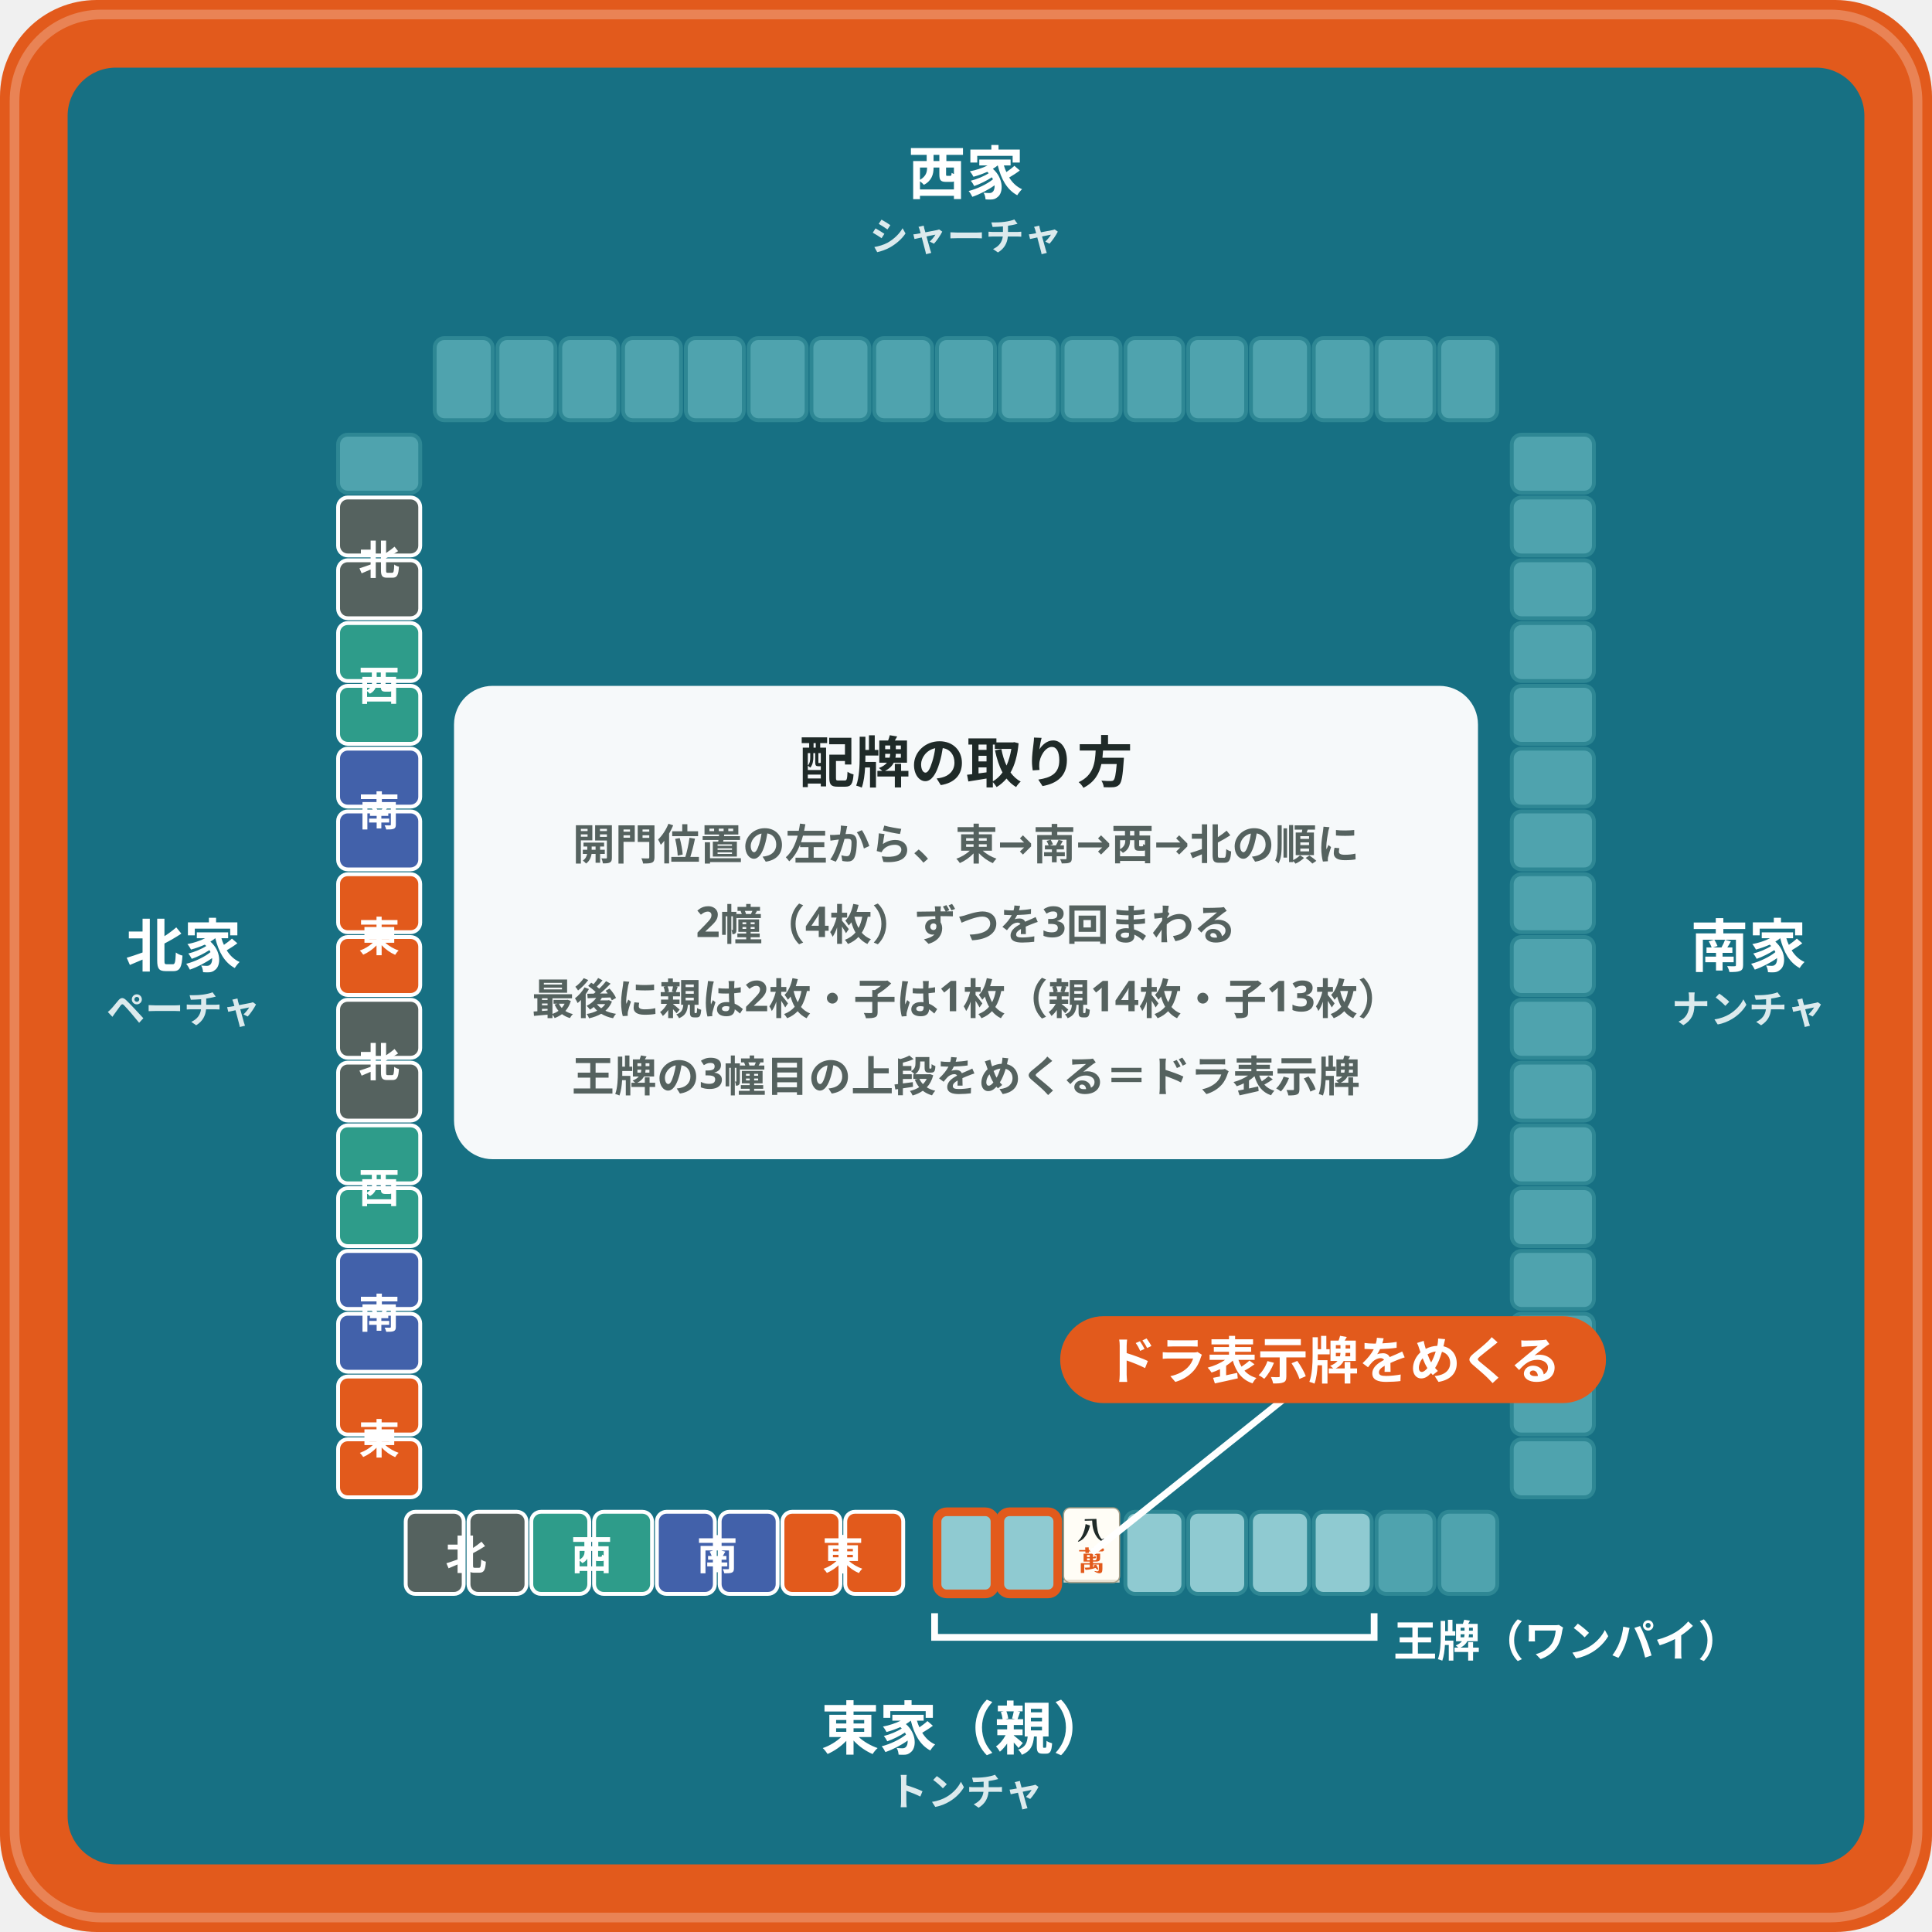
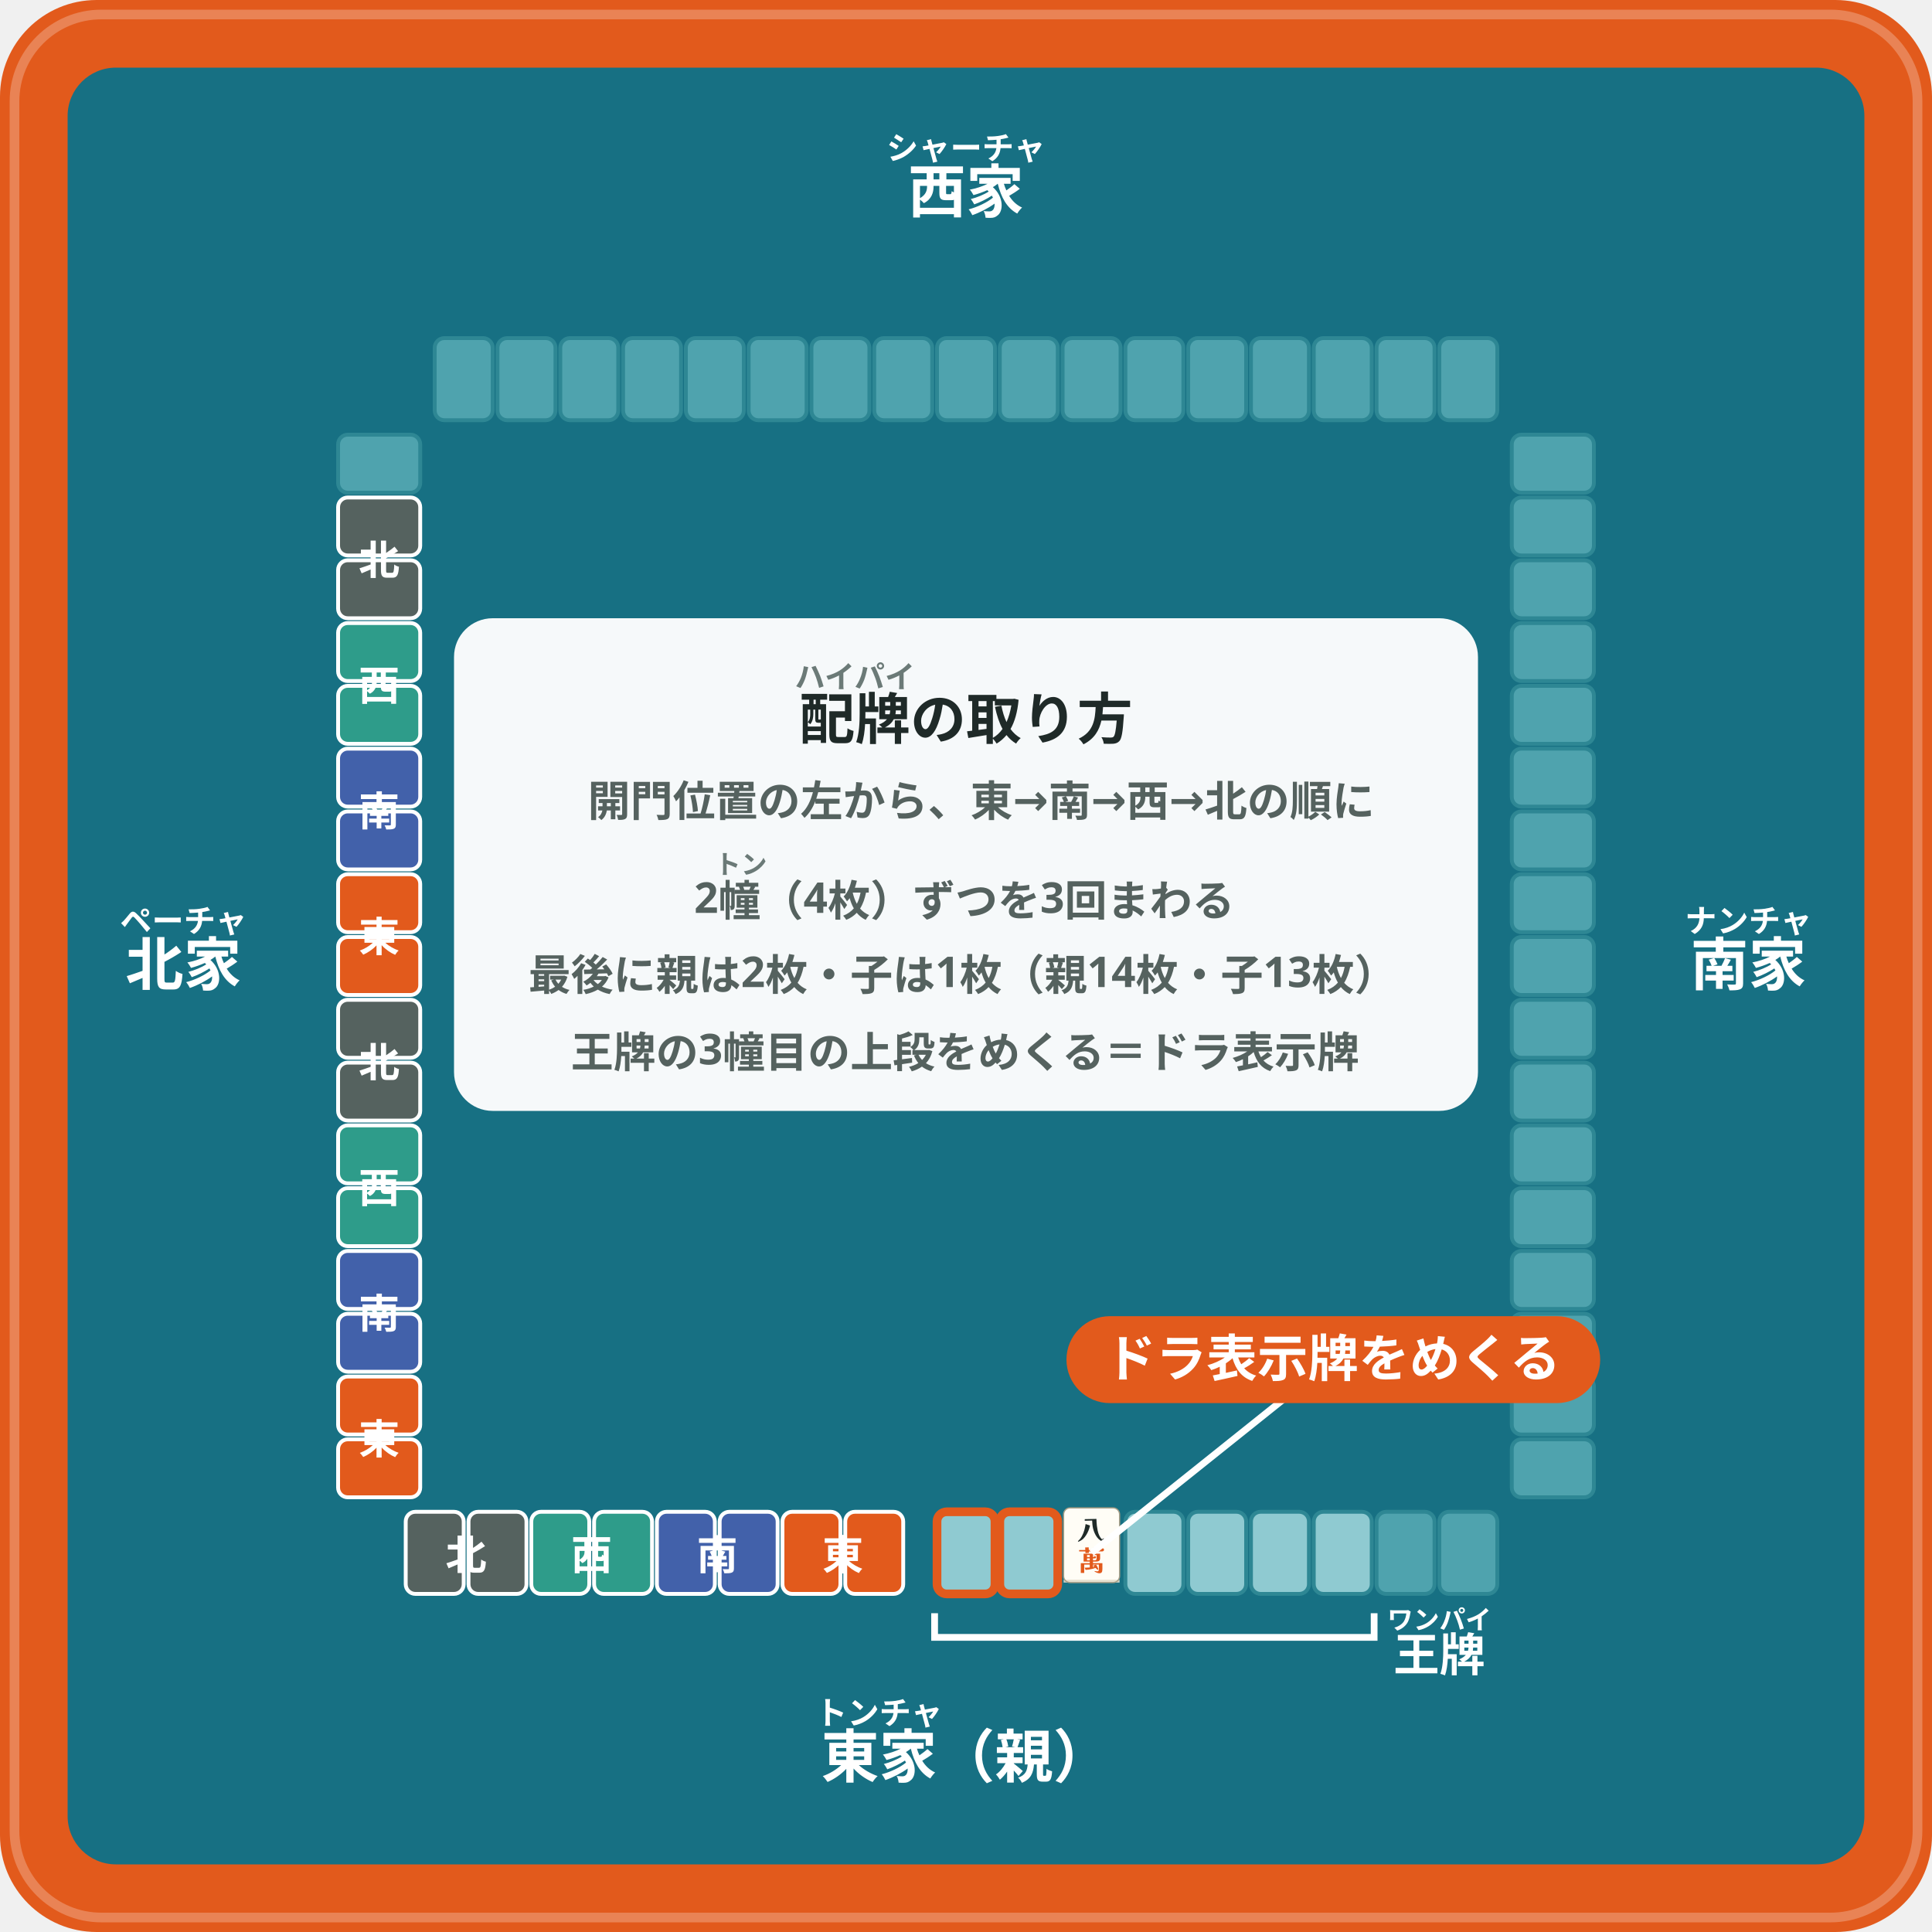
<svg xmlns="http://www.w3.org/2000/svg" viewBox="0 0 400 400" role="img" aria-label="配牌の取り方の図。開門位置の左から東南西北の順に2幢ずつ3回取る">
  <defs>
    <marker id="ah" markerWidth="8" markerHeight="8" refX="4" refY="4" orient="auto">
      <path d="M0 0 L8 4 L0 8 Z" fill="#fff" />
    </marker>
  </defs>
  <rect width="400" height="400" rx="20" fill="#E25A1C" />
  <rect x="3" y="3" width="394" height="394" rx="18" fill="none" stroke="#fff" stroke-opacity=".25" stroke-width="2" />
  <rect x="14" y="14" width="372" height="372" rx="10" fill="#177083" />
  <g transform="rotate(0 200 200)">
    <rect x="298.0" y="313" width="12" height="17" rx="2" fill="#4FA3AE" stroke="#2E8794" stroke-width=".8" />
    <rect x="285.0" y="313" width="12" height="17" rx="2" fill="#4FA3AE" stroke="#2E8794" stroke-width=".8" />
    <rect x="272.0" y="313" width="12" height="17" rx="2" fill="#8FCAD1" stroke="#2E8794" stroke-width=".8" />
    <rect x="259.0" y="313" width="12" height="17" rx="2" fill="#8FCAD1" stroke="#2E8794" stroke-width=".8" />
    <rect x="246.0" y="313" width="12" height="17" rx="2" fill="#8FCAD1" stroke="#2E8794" stroke-width=".8" />
    <rect x="233.0" y="313" width="12" height="17" rx="2" fill="#8FCAD1" stroke="#2E8794" stroke-width=".8" />
    <svg x="220.0" y="312" width="12" height="17.2" viewBox="-1 -1 62 89">
      <rect x="0" y="7" width="60" height="80" rx="7" fill="#177083" />
      <rect x="0" y="0" width="60" height="80" rx="7" fill="#FFFDF6" />
      <rect x="0" y="77" width="60" height="3" fill="#E3DCCB" opacity=".9" />
      <rect x="0" y="0" width="60" height="80" rx="7" fill="none" stroke="#A79E87" stroke-width="1.3" />
      <path transform="translate(14.82 34.75) scale(0.03 -0.03)" d="M451 529Q432 443 398.5 357.0Q365 271 316.5 193.0Q268 115 205 52Q182 30 151.0 10.5Q120 -9 91 -25Q82 -29 62.5 -38.5Q43 -48 32 -48Q19 -48 19 -37Q19 -31 22 -27Q23 -25 25.0 -23.0Q27 -21 28 -20Q74 22 106.0 63.5Q138 105 166 160Q216 255 247.0 364.5Q278 474 293 582ZM993 15Q993 -11 972.5 -27.5Q952 -44 926 -44Q913 -44 892.0 -37.0Q871 -30 851.5 -20.5Q832 -11 821 -5Q755 38 703.5 106.5Q652 175 617.0 254.0Q582 333 563 407Q545 479 536.5 555.5Q528 632 526 706L262 699V756L679 765Q681 703 684.5 642.0Q688 581 695 520Q706 434 724.0 345.0Q742 256 778.5 175.5Q815 95 879 31Q888 46 903.0 56.5Q918 67 938 67Q959 67 976.0 50.5Q993 34 993 15Z" fill="#1F2A28" />
      <path transform="translate(14.91 67.52) scale(0.03 -0.03)" d="M438 378V448H341V378ZM438 493V568H341V493ZM682 568H554V493H580Q583 506 595.0 515.5Q607 525 622 525Q638 525 650.0 513.0Q662 501 662 487Q662 470 652.0 459.0Q642 448 622 448H554V378Q568 378 582.5 377.5Q597 377 611 377Q649 377 665.5 395.5Q682 414 682 455ZM889 67Q889 27 882.5 -7.5Q876 -42 852.5 -63.0Q829 -84 778 -84Q755 -84 726.0 -75.0Q697 -66 669.0 -53.5Q641 -41 622 -29Q621 -28 617 -26Q607 -20 607 -14Q607 -5 618 -5Q627 -5 636.0 -6.5Q645 -8 653 -10Q667 -12 681.5 -14.0Q696 -16 711 -16Q736 -16 746.5 -1.5Q757 13 760.0 34.0Q763 55 763 76Q763 114 762.5 152.0Q762 190 762 227H554V135Q566 137 578.5 138.5Q591 140 603 142L559 184Q567 189 586.5 197.5Q606 206 625.5 213.5Q645 221 653 221Q660 221 663.5 219.0Q667 217 671 214Q676 211 687.5 189.0Q699 167 712.0 139.5Q725 112 734.5 89.5Q744 67 744 62Q744 55 738.5 48.0Q733 41 725 41Q719 41 714.5 43.5Q710 46 706 49Q702 52 699.0 55.5Q696 59 692 62L642 109Q594 89 531.5 73.0Q469 57 405.5 47.5Q342 38 289 37L254 116Q302 116 347.5 118.5Q393 121 438 124V227H240V-72H118V276H438V333H218V615H808V456Q808 386 770.0 359.5Q732 333 667 333H554V276H889ZM947 757Q947 726 926.0 711.0Q905 696 875 696H656Q650 686 635.5 669.0Q621 652 604.0 638.5Q587 625 574 625Q549 625 549 649Q549 661 550.5 672.5Q552 684 553 696H406L409 644L285 636L281 696H59V746L279 747L274 838L399 842L404 747H558Q561 773 563.5 798.5Q566 824 569 852Q595 847 619.5 843.5Q644 840 667 836Q669 836 674.5 835.0Q680 834 686 833Q693 832 698.5 831.0Q704 830 705 830Q709 828 712.0 825.5Q715 823 715 818Q715 811 709.0 797.0Q703 783 695.5 769.0Q688 755 682 747H810Q812 773 828.5 795.5Q845 818 876 818Q901 818 924.0 800.0Q947 782 947 757Z" fill="#E25A1C" />
    </svg>
    <rect x="207.0" y="313" width="12" height="17" rx="2" fill="#8FCAD1" stroke="#2E8794" stroke-width=".8" />
    <rect x="207.0" y="313" width="12" height="17" rx="2" fill="none" stroke="#E25A1C" stroke-width="1.8" />
    <rect x="194.0" y="313" width="12" height="17" rx="2" fill="#8FCAD1" stroke="#2E8794" stroke-width=".8" />
    <rect x="194.0" y="313" width="12" height="17" rx="2" fill="none" stroke="#E25A1C" stroke-width="1.8" />
    <rect x="175.0" y="313" width="12" height="17" rx="2" fill="#E25A1C" stroke="#fff" stroke-width=".8" />
    <rect x="162.0" y="313" width="12" height="17" rx="2" fill="#E25A1C" stroke="#fff" stroke-width=".8" />
    <rect x="149.0" y="313" width="12" height="17" rx="2" fill="#4261AA" stroke="#fff" stroke-width=".8" />
    <rect x="136.0" y="313" width="12" height="17" rx="2" fill="#4261AA" stroke="#fff" stroke-width=".8" />
    <rect x="123.0" y="313" width="12" height="17" rx="2" fill="#2E9C8A" stroke="#fff" stroke-width=".8" />
    <rect x="110.0" y="313" width="12" height="17" rx="2" fill="#2E9C8A" stroke="#fff" stroke-width=".8" />
    <rect x="97.0" y="313" width="12" height="17" rx="2" fill="#55625F" stroke="#fff" stroke-width=".8" />
    <rect x="84.0" y="313" width="12" height="17" rx="2" fill="#55625F" stroke="#fff" stroke-width=".8" />
  </g>
  <g transform="rotate(270 200 200)">
    <rect x="298.0" y="313" width="12" height="17" rx="2" fill="#4FA3AE" stroke="#2E8794" stroke-width=".8" />
    <rect x="285.0" y="313" width="12" height="17" rx="2" fill="#4FA3AE" stroke="#2E8794" stroke-width=".8" />
    <rect x="272.0" y="313" width="12" height="17" rx="2" fill="#4FA3AE" stroke="#2E8794" stroke-width=".8" />
    <rect x="259.0" y="313" width="12" height="17" rx="2" fill="#4FA3AE" stroke="#2E8794" stroke-width=".8" />
    <rect x="246.0" y="313" width="12" height="17" rx="2" fill="#4FA3AE" stroke="#2E8794" stroke-width=".8" />
    <rect x="233.0" y="313" width="12" height="17" rx="2" fill="#4FA3AE" stroke="#2E8794" stroke-width=".8" />
    <rect x="220.0" y="313" width="12" height="17" rx="2" fill="#4FA3AE" stroke="#2E8794" stroke-width=".8" />
    <rect x="207.0" y="313" width="12" height="17" rx="2" fill="#4FA3AE" stroke="#2E8794" stroke-width=".8" />
    <rect x="194.0" y="313" width="12" height="17" rx="2" fill="#4FA3AE" stroke="#2E8794" stroke-width=".8" />
    <rect x="181.0" y="313" width="12" height="17" rx="2" fill="#4FA3AE" stroke="#2E8794" stroke-width=".8" />
    <rect x="168.0" y="313" width="12" height="17" rx="2" fill="#4FA3AE" stroke="#2E8794" stroke-width=".8" />
    <rect x="155.0" y="313" width="12" height="17" rx="2" fill="#4FA3AE" stroke="#2E8794" stroke-width=".8" />
    <rect x="142.0" y="313" width="12" height="17" rx="2" fill="#4FA3AE" stroke="#2E8794" stroke-width=".8" />
    <rect x="129.0" y="313" width="12" height="17" rx="2" fill="#4FA3AE" stroke="#2E8794" stroke-width=".8" />
    <rect x="116.0" y="313" width="12" height="17" rx="2" fill="#4FA3AE" stroke="#2E8794" stroke-width=".8" />
    <rect x="103.0" y="313" width="12" height="17" rx="2" fill="#4FA3AE" stroke="#2E8794" stroke-width=".8" />
    <rect x="90.0" y="313" width="12" height="17" rx="2" fill="#4FA3AE" stroke="#2E8794" stroke-width=".8" />
  </g>
  <g transform="rotate(180 200 200)">
    <rect x="298.0" y="313" width="12" height="17" rx="2" fill="#4FA3AE" stroke="#2E8794" stroke-width=".8" />
    <rect x="285.0" y="313" width="12" height="17" rx="2" fill="#4FA3AE" stroke="#2E8794" stroke-width=".8" />
    <rect x="272.0" y="313" width="12" height="17" rx="2" fill="#4FA3AE" stroke="#2E8794" stroke-width=".8" />
    <rect x="259.0" y="313" width="12" height="17" rx="2" fill="#4FA3AE" stroke="#2E8794" stroke-width=".8" />
    <rect x="246.0" y="313" width="12" height="17" rx="2" fill="#4FA3AE" stroke="#2E8794" stroke-width=".8" />
    <rect x="233.0" y="313" width="12" height="17" rx="2" fill="#4FA3AE" stroke="#2E8794" stroke-width=".8" />
    <rect x="220.0" y="313" width="12" height="17" rx="2" fill="#4FA3AE" stroke="#2E8794" stroke-width=".8" />
    <rect x="207.0" y="313" width="12" height="17" rx="2" fill="#4FA3AE" stroke="#2E8794" stroke-width=".8" />
    <rect x="194.0" y="313" width="12" height="17" rx="2" fill="#4FA3AE" stroke="#2E8794" stroke-width=".8" />
    <rect x="181.0" y="313" width="12" height="17" rx="2" fill="#4FA3AE" stroke="#2E8794" stroke-width=".8" />
    <rect x="168.0" y="313" width="12" height="17" rx="2" fill="#4FA3AE" stroke="#2E8794" stroke-width=".8" />
    <rect x="155.0" y="313" width="12" height="17" rx="2" fill="#4FA3AE" stroke="#2E8794" stroke-width=".8" />
    <rect x="142.0" y="313" width="12" height="17" rx="2" fill="#4FA3AE" stroke="#2E8794" stroke-width=".8" />
    <rect x="129.0" y="313" width="12" height="17" rx="2" fill="#4FA3AE" stroke="#2E8794" stroke-width=".8" />
    <rect x="116.0" y="313" width="12" height="17" rx="2" fill="#4FA3AE" stroke="#2E8794" stroke-width=".8" />
    <rect x="103.0" y="313" width="12" height="17" rx="2" fill="#4FA3AE" stroke="#2E8794" stroke-width=".8" />
    <rect x="90.0" y="313" width="12" height="17" rx="2" fill="#4FA3AE" stroke="#2E8794" stroke-width=".8" />
  </g>
  <g transform="rotate(90 200 200)">
    <rect x="298.0" y="313" width="12" height="17" rx="2" fill="#E25A1C" stroke="#fff" stroke-width=".8" />
    <rect x="285.0" y="313" width="12" height="17" rx="2" fill="#E25A1C" stroke="#fff" stroke-width=".8" />
    <rect x="272.0" y="313" width="12" height="17" rx="2" fill="#4261AA" stroke="#fff" stroke-width=".8" />
    <rect x="259.0" y="313" width="12" height="17" rx="2" fill="#4261AA" stroke="#fff" stroke-width=".8" />
    <rect x="246.0" y="313" width="12" height="17" rx="2" fill="#2E9C8A" stroke="#fff" stroke-width=".8" />
    <rect x="233.0" y="313" width="12" height="17" rx="2" fill="#2E9C8A" stroke="#fff" stroke-width=".8" />
    <rect x="220.0" y="313" width="12" height="17" rx="2" fill="#55625F" stroke="#fff" stroke-width=".8" />
    <rect x="207.0" y="313" width="12" height="17" rx="2" fill="#55625F" stroke="#fff" stroke-width=".8" />
    <rect x="194.0" y="313" width="12" height="17" rx="2" fill="#E25A1C" stroke="#fff" stroke-width=".8" />
    <rect x="181.0" y="313" width="12" height="17" rx="2" fill="#E25A1C" stroke="#fff" stroke-width=".8" />
    <rect x="168.0" y="313" width="12" height="17" rx="2" fill="#4261AA" stroke="#fff" stroke-width=".8" />
    <rect x="155.0" y="313" width="12" height="17" rx="2" fill="#4261AA" stroke="#fff" stroke-width=".8" />
    <rect x="142.0" y="313" width="12" height="17" rx="2" fill="#2E9C8A" stroke="#fff" stroke-width=".8" />
    <rect x="129.0" y="313" width="12" height="17" rx="2" fill="#2E9C8A" stroke="#fff" stroke-width=".8" />
    <rect x="116.0" y="313" width="12" height="17" rx="2" fill="#55625F" stroke="#fff" stroke-width=".8" />
    <rect x="103.0" y="313" width="12" height="17" rx="2" fill="#55625F" stroke="#fff" stroke-width=".8" />
    <rect x="90.0" y="313" width="12" height="17" rx="2" fill="#4FA3AE" stroke="#2E8794" stroke-width=".8" />
  </g>
-   <text x="200" y="358" text-anchor="middle" dominant-baseline="middle" font-size="12" font-weight="900" fill="#fff" font-family="Noto Sans JP, sans-serif">東家（親）</text>
-   <text x="200" y="371" text-anchor="middle" dominant-baseline="middle" font-size="8" font-weight="700" fill="#fff" fill-opacity=".85" font-family="Noto Sans JP, sans-serif">トンチャ</text>
-   <text x="362" y="196" text-anchor="middle" dominant-baseline="middle" font-size="12" font-weight="900" fill="#fff" font-family="Noto Sans JP, sans-serif">南家</text>
-   <text x="362" y="209" text-anchor="middle" dominant-baseline="middle" font-size="8" font-weight="700" fill="#fff" fill-opacity=".85" font-family="Noto Sans JP, sans-serif">ナンチャ</text>
-   <text x="200" y="36" text-anchor="middle" dominant-baseline="middle" font-size="12" font-weight="900" fill="#fff" font-family="Noto Sans JP, sans-serif">西家</text>
-   <text x="200" y="49" text-anchor="middle" dominant-baseline="middle" font-size="8" font-weight="700" fill="#fff" fill-opacity=".85" font-family="Noto Sans JP, sans-serif">シャーチャ</text>
-   <text x="38" y="196" text-anchor="middle" dominant-baseline="middle" font-size="12" font-weight="900" fill="#fff" font-family="Noto Sans JP, sans-serif">北家</text>
-   <text x="38" y="209" text-anchor="middle" dominant-baseline="middle" font-size="8" font-weight="700" fill="#fff" fill-opacity=".85" font-family="Noto Sans JP, sans-serif">ペーチャ</text>
+   <text x="170.0" y="368.0" font-size="12" font-weight="900" fill="#fff" font-family="Noto Sans JP, sans-serif">東家（親）</text>
+   <text x="182.0" y="357.0" text-anchor="middle" font-size="6.6" font-weight="700" fill="#fff" font-family="Noto Sans JP, sans-serif">トンチャ</text>
+   <text x="350.0" y="204.0" font-size="12" font-weight="900" fill="#fff" font-family="Noto Sans JP, sans-serif">南家</text>
+   <text x="362.0" y="193.0" text-anchor="middle" font-size="6.6" font-weight="700" fill="#fff" font-family="Noto Sans JP, sans-serif">ナンチャ</text>
+   <text x="188.0" y="44.0" font-size="12" font-weight="900" fill="#fff" font-family="Noto Sans JP, sans-serif">西家</text>
+   <text x="200.0" y="33.0" text-anchor="middle" font-size="6.6" font-weight="700" fill="#fff" font-family="Noto Sans JP, sans-serif" textLength="28.0" lengthAdjust="spacingAndGlyphs">シャーチャ</text>
+   <text x="26.0" y="204.0" font-size="12" font-weight="900" fill="#fff" font-family="Noto Sans JP, sans-serif">北家</text>
+   <text x="38.0" y="193.0" text-anchor="middle" font-size="6.6" font-weight="700" fill="#fff" font-family="Noto Sans JP, sans-serif">ペーチャ</text>
  <path d="M193.5 334 v5 H284.5 v-5" fill="none" stroke="#fff" stroke-width="1.4" />
-   <text x="288.5" y="343" text-anchor="start" font-size="9" font-weight="900" fill="#fff" font-family="Noto Sans JP, sans-serif">王牌（ワンパイ）</text>
-   <rect x="94" y="142" width="212" height="98" rx="8" fill="#fff" opacity=".96" />
-   <text x="200" y="162" text-anchor="middle" font-size="11.5" font-weight="900" fill="#1F2A28" font-family="Noto Sans JP, sans-serif">配牌の取り方</text>
-   <text x="200" y="178" text-anchor="middle" font-size="8.8" font-weight="700" fill="#55625F" font-family="Noto Sans JP, sans-serif">開門位置の左から、東→南→西→北の順に</text>
-   <text x="200" y="194" text-anchor="middle" font-size="8.8" font-weight="700" fill="#55625F" font-family="Noto Sans JP, sans-serif">2幢（4枚）ずつを3回まわる</text>
-   <text x="200" y="210" text-anchor="middle" font-size="8.8" font-weight="700" fill="#55625F" font-family="Noto Sans JP, sans-serif">最後に親は2枚・子は1枚（親14枚・子13枚）</text>
-   <text x="200" y="226" text-anchor="middle" font-size="8.8" font-weight="700" fill="#55625F" font-family="Noto Sans JP, sans-serif">王牌の3幢目の上段をめくる＝ドラ表示牌</text>
+   <text x="288.5" y="346.0" font-size="9.5" font-weight="900" fill="#fff" font-family="Noto Sans JP, sans-serif">王牌</text>
+   <text x="298.0" y="337.3" text-anchor="middle" font-size="5.4" font-weight="700" fill="#fff" font-family="Noto Sans JP, sans-serif">ワンパイ</text>
+   <rect x="94" y="128" width="212" height="102" rx="8" fill="#fff" opacity=".96" />
+   <text x="165.5" y="153.0" font-size="11.5" font-weight="900" fill="#1F2A28" font-family="Noto Sans JP, sans-serif">配牌の取り方</text>
+   <text x="177.0" y="142.4" text-anchor="middle" font-size="6.3" font-weight="700" fill="#6B7A77" font-family="Noto Sans JP, sans-serif">ハイパイ</text>
+   <text x="121.7" y="169.0" font-size="8.8" font-weight="700" fill="#55625F" font-family="Noto Sans JP, sans-serif">開門位置の左から、東→南→西→北の順に</text>
+   <text x="143.7" y="189.0" font-size="8.8" font-weight="700" fill="#55625F" font-family="Noto Sans JP, sans-serif">2幢（4枚）ずつを3回まわる</text>
+   <text x="153.4" y="180.9" text-anchor="middle" font-size="5.4" font-weight="700" fill="#6B7A77" font-family="Noto Sans JP, sans-serif">トン</text>
+   <text x="109.4" y="205.0" font-size="8.8" font-weight="700" fill="#55625F" font-family="Noto Sans JP, sans-serif">最後に親は2枚・子は1枚（親14枚・子13枚）</text>
+   <text x="118.2" y="221.0" font-size="8.8" font-weight="700" fill="#55625F" font-family="Noto Sans JP, sans-serif">王牌の3幢目の上段をめくる＝ドラ表示牌</text>
  <line x1="226.0" y1="321.5" x2="276.0" y2="281.5" stroke="#fff" stroke-width="1.4" />
-   <rect x="219.5" y="272.5" width="113.0" height="18" rx="9" fill="#E25A1C" />
-   <text x="276.0" y="285.5" text-anchor="middle" font-size="10.5" font-weight="900" fill="#fff" font-family="Noto Sans JP, sans-serif">ドラ表示牌をめくる</text>
+   <rect x="220.8" y="272.5" width="110.5" height="18" rx="9" fill="#E25A1C" />
+   <text x="228.8" y="285.0" font-size="10.5" font-weight="900" fill="#fff" font-family="Noto Sans JP, sans-serif">ドラ表示牌をめくる</text>
  <text x="174.5" y="325.0" text-anchor="middle" font-size="8.5" font-weight="900" fill="#fff" font-family="Noto Sans JP, sans-serif">東</text>
  <text x="148.5" y="325.0" text-anchor="middle" font-size="8.5" font-weight="900" fill="#fff" font-family="Noto Sans JP, sans-serif">南</text>
  <text x="122.5" y="325.0" text-anchor="middle" font-size="8.5" font-weight="900" fill="#fff" font-family="Noto Sans JP, sans-serif">西</text>
  <text x="96.5" y="325.0" text-anchor="middle" font-size="8.5" font-weight="900" fill="#fff" font-family="Noto Sans JP, sans-serif">北</text>
  <text x="78.5" y="301.0" text-anchor="middle" font-size="8.5" font-weight="900" fill="#fff" font-family="Noto Sans JP, sans-serif">東</text>
  <text x="78.5" y="275.0" text-anchor="middle" font-size="8.5" font-weight="900" fill="#fff" font-family="Noto Sans JP, sans-serif">南</text>
  <text x="78.5" y="249.0" text-anchor="middle" font-size="8.5" font-weight="900" fill="#fff" font-family="Noto Sans JP, sans-serif">西</text>
  <text x="78.5" y="223.0" text-anchor="middle" font-size="8.5" font-weight="900" fill="#fff" font-family="Noto Sans JP, sans-serif">北</text>
  <text x="78.5" y="197.0" text-anchor="middle" font-size="8.5" font-weight="900" fill="#fff" font-family="Noto Sans JP, sans-serif">東</text>
  <text x="78.5" y="171.0" text-anchor="middle" font-size="8.5" font-weight="900" fill="#fff" font-family="Noto Sans JP, sans-serif">南</text>
  <text x="78.5" y="145.0" text-anchor="middle" font-size="8.5" font-weight="900" fill="#fff" font-family="Noto Sans JP, sans-serif">西</text>
  <text x="78.5" y="119.0" text-anchor="middle" font-size="8.5" font-weight="900" fill="#fff" font-family="Noto Sans JP, sans-serif">北</text>
</svg>
